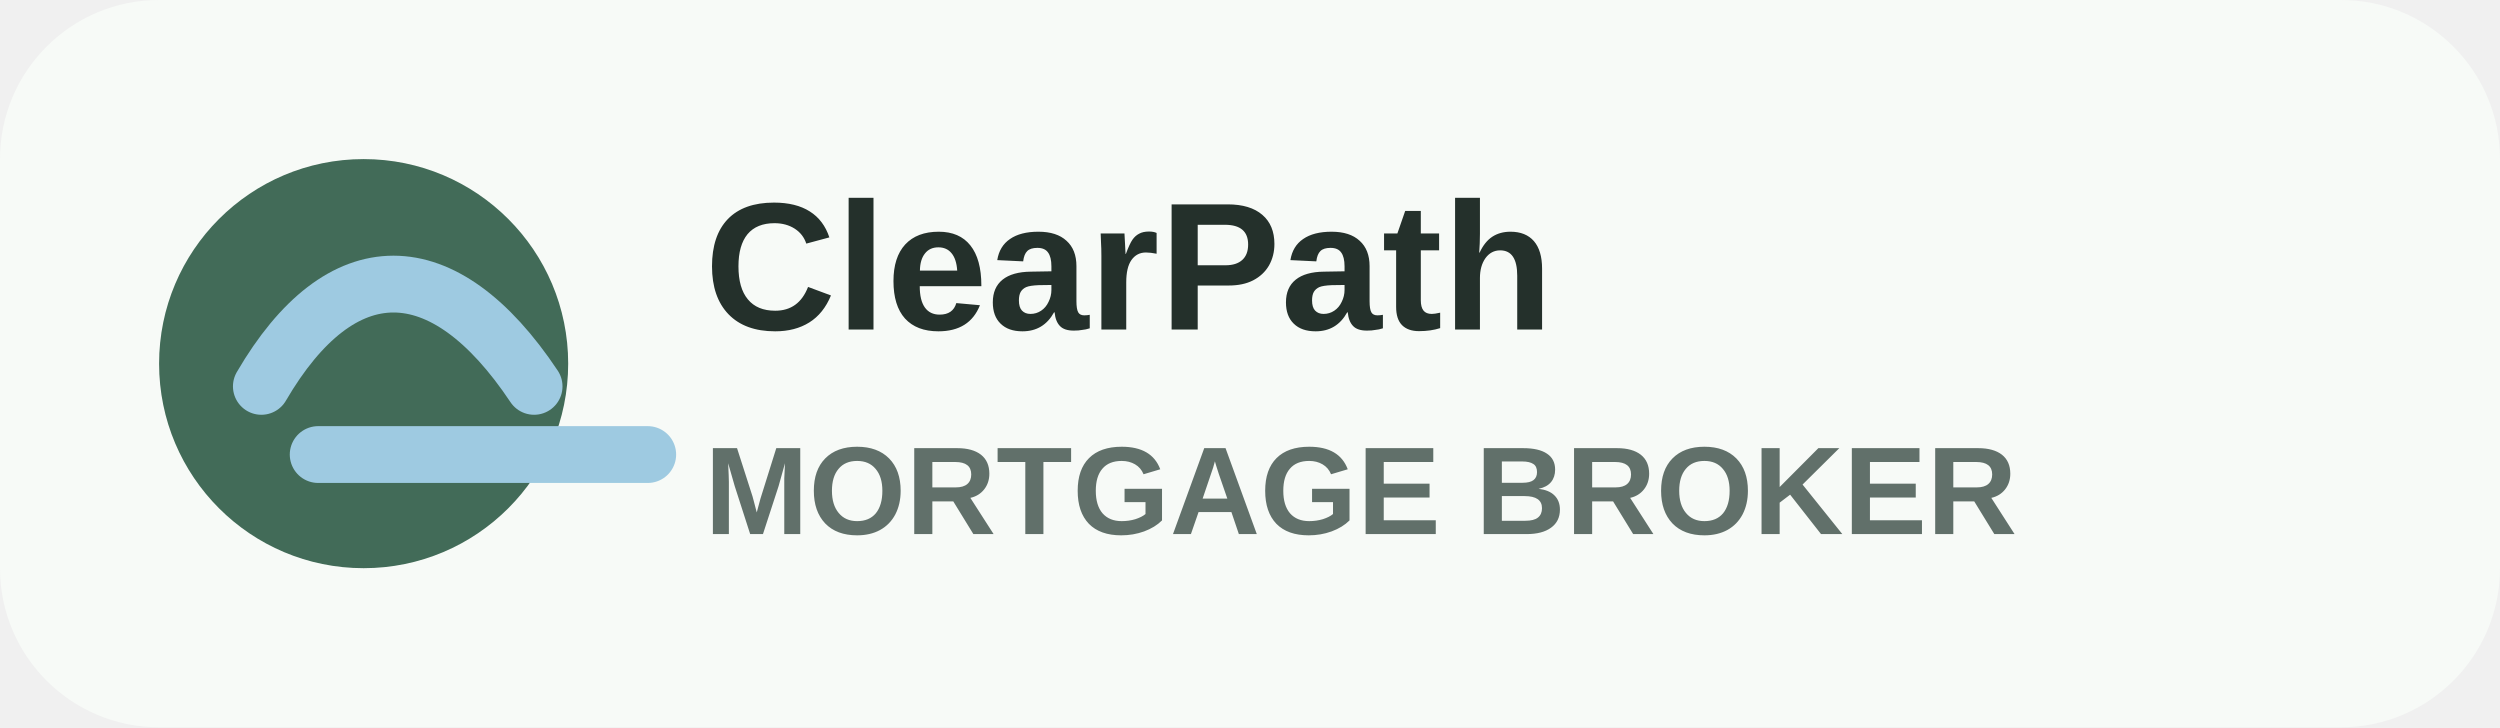
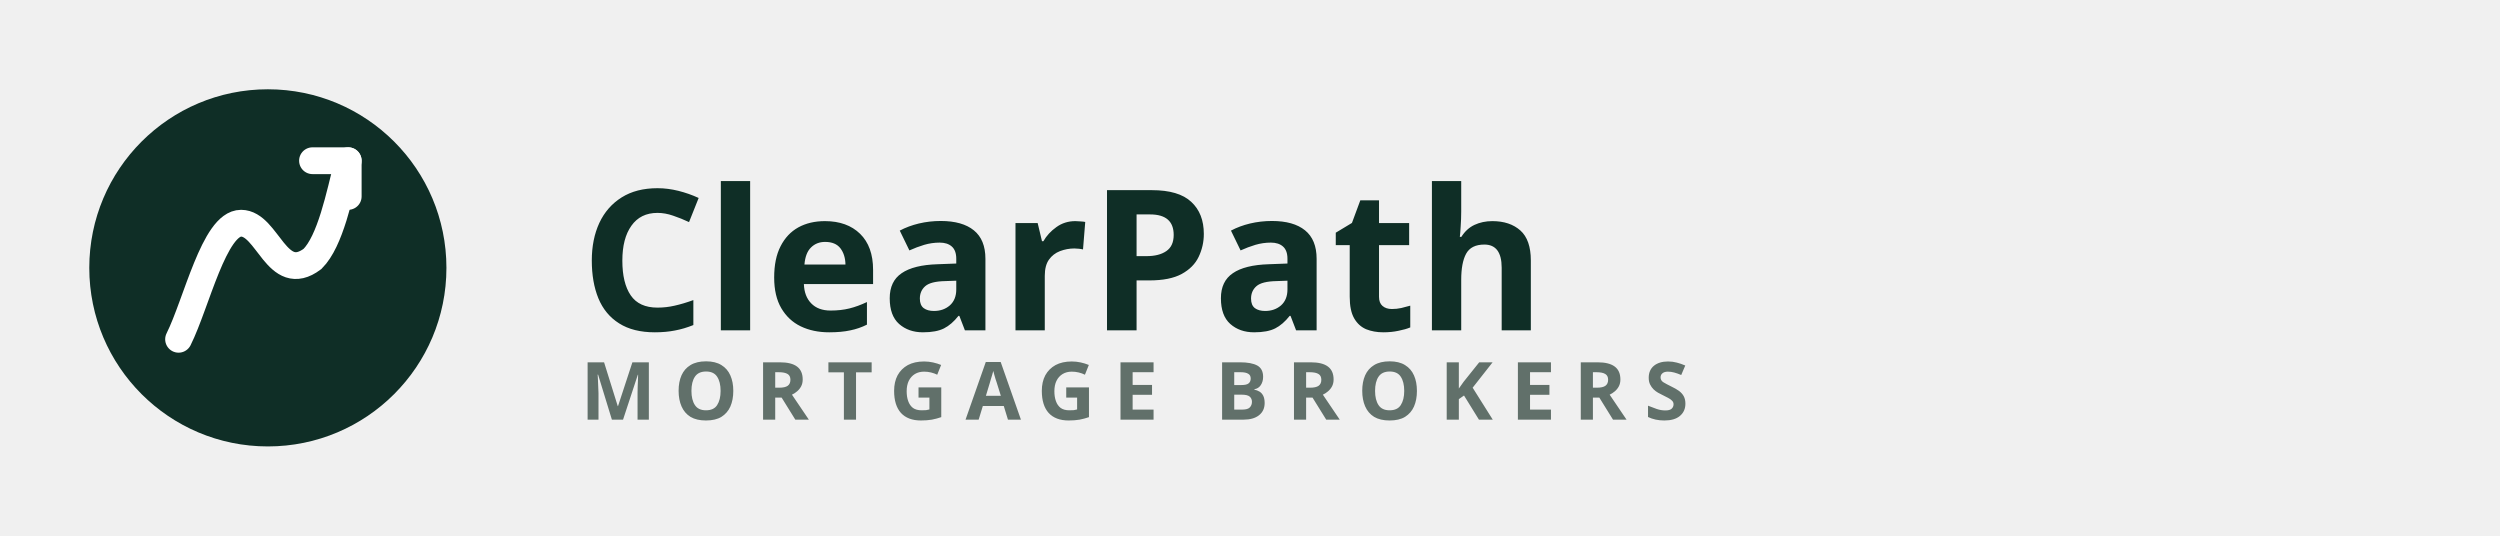
- <svg xmlns="http://www.w3.org/2000/svg" viewBox="0 0 220 64" role="img" aria-labelledby="title">
-   <rect width="220" height="64" rx="14" fill="#f7faf7" />
-   <circle cx="32" cy="32" r="18" fill="#426b58" />
-   <path d="M23 34c7-12 16-12 24 0M28 40h29" fill="none" stroke="#9ecae1" stroke-width="5" stroke-linecap="round" />
-   <text x="62" y="29" font-family="Arial, sans-serif" font-size="16" font-weight="800" fill="#24302b">ClearPath</text>
-   <text x="62" y="47" font-family="Arial, sans-serif" font-size="11" font-weight="700" fill="#61706a">MORTGAGE BROKER</text>
+ <svg xmlns="http://www.w3.org/2000/svg" viewBox="0 0 280 60" width="280" height="60">
+   <circle cx="30" cy="30" r="20" fill="#0f2e26" />
+   <path d="M20 38 C 22 34, 24 25, 27 25 C 30 25, 31 32, 35 29 C 37 27, 38 22, 39 18" fill="none" stroke="#ffffff" stroke-width="3" stroke-linecap="round" />
+   <path d="M35 18 L39 18 L39 22" fill="none" stroke="#ffffff" stroke-width="3" stroke-linecap="round" stroke-linejoin="round" />
+   <text x="65" y="37" font-family="'Source Sans 3', sans-serif" font-weight="800" font-size="22" fill="#0f2e26">ClearPath</text>
+   <text x="65" y="47" font-family="'Source Sans 3', sans-serif" font-weight="600" font-size="9" letter-spacing="2" fill="#61706a">MORTGAGE BROKERS</text>
</svg>
